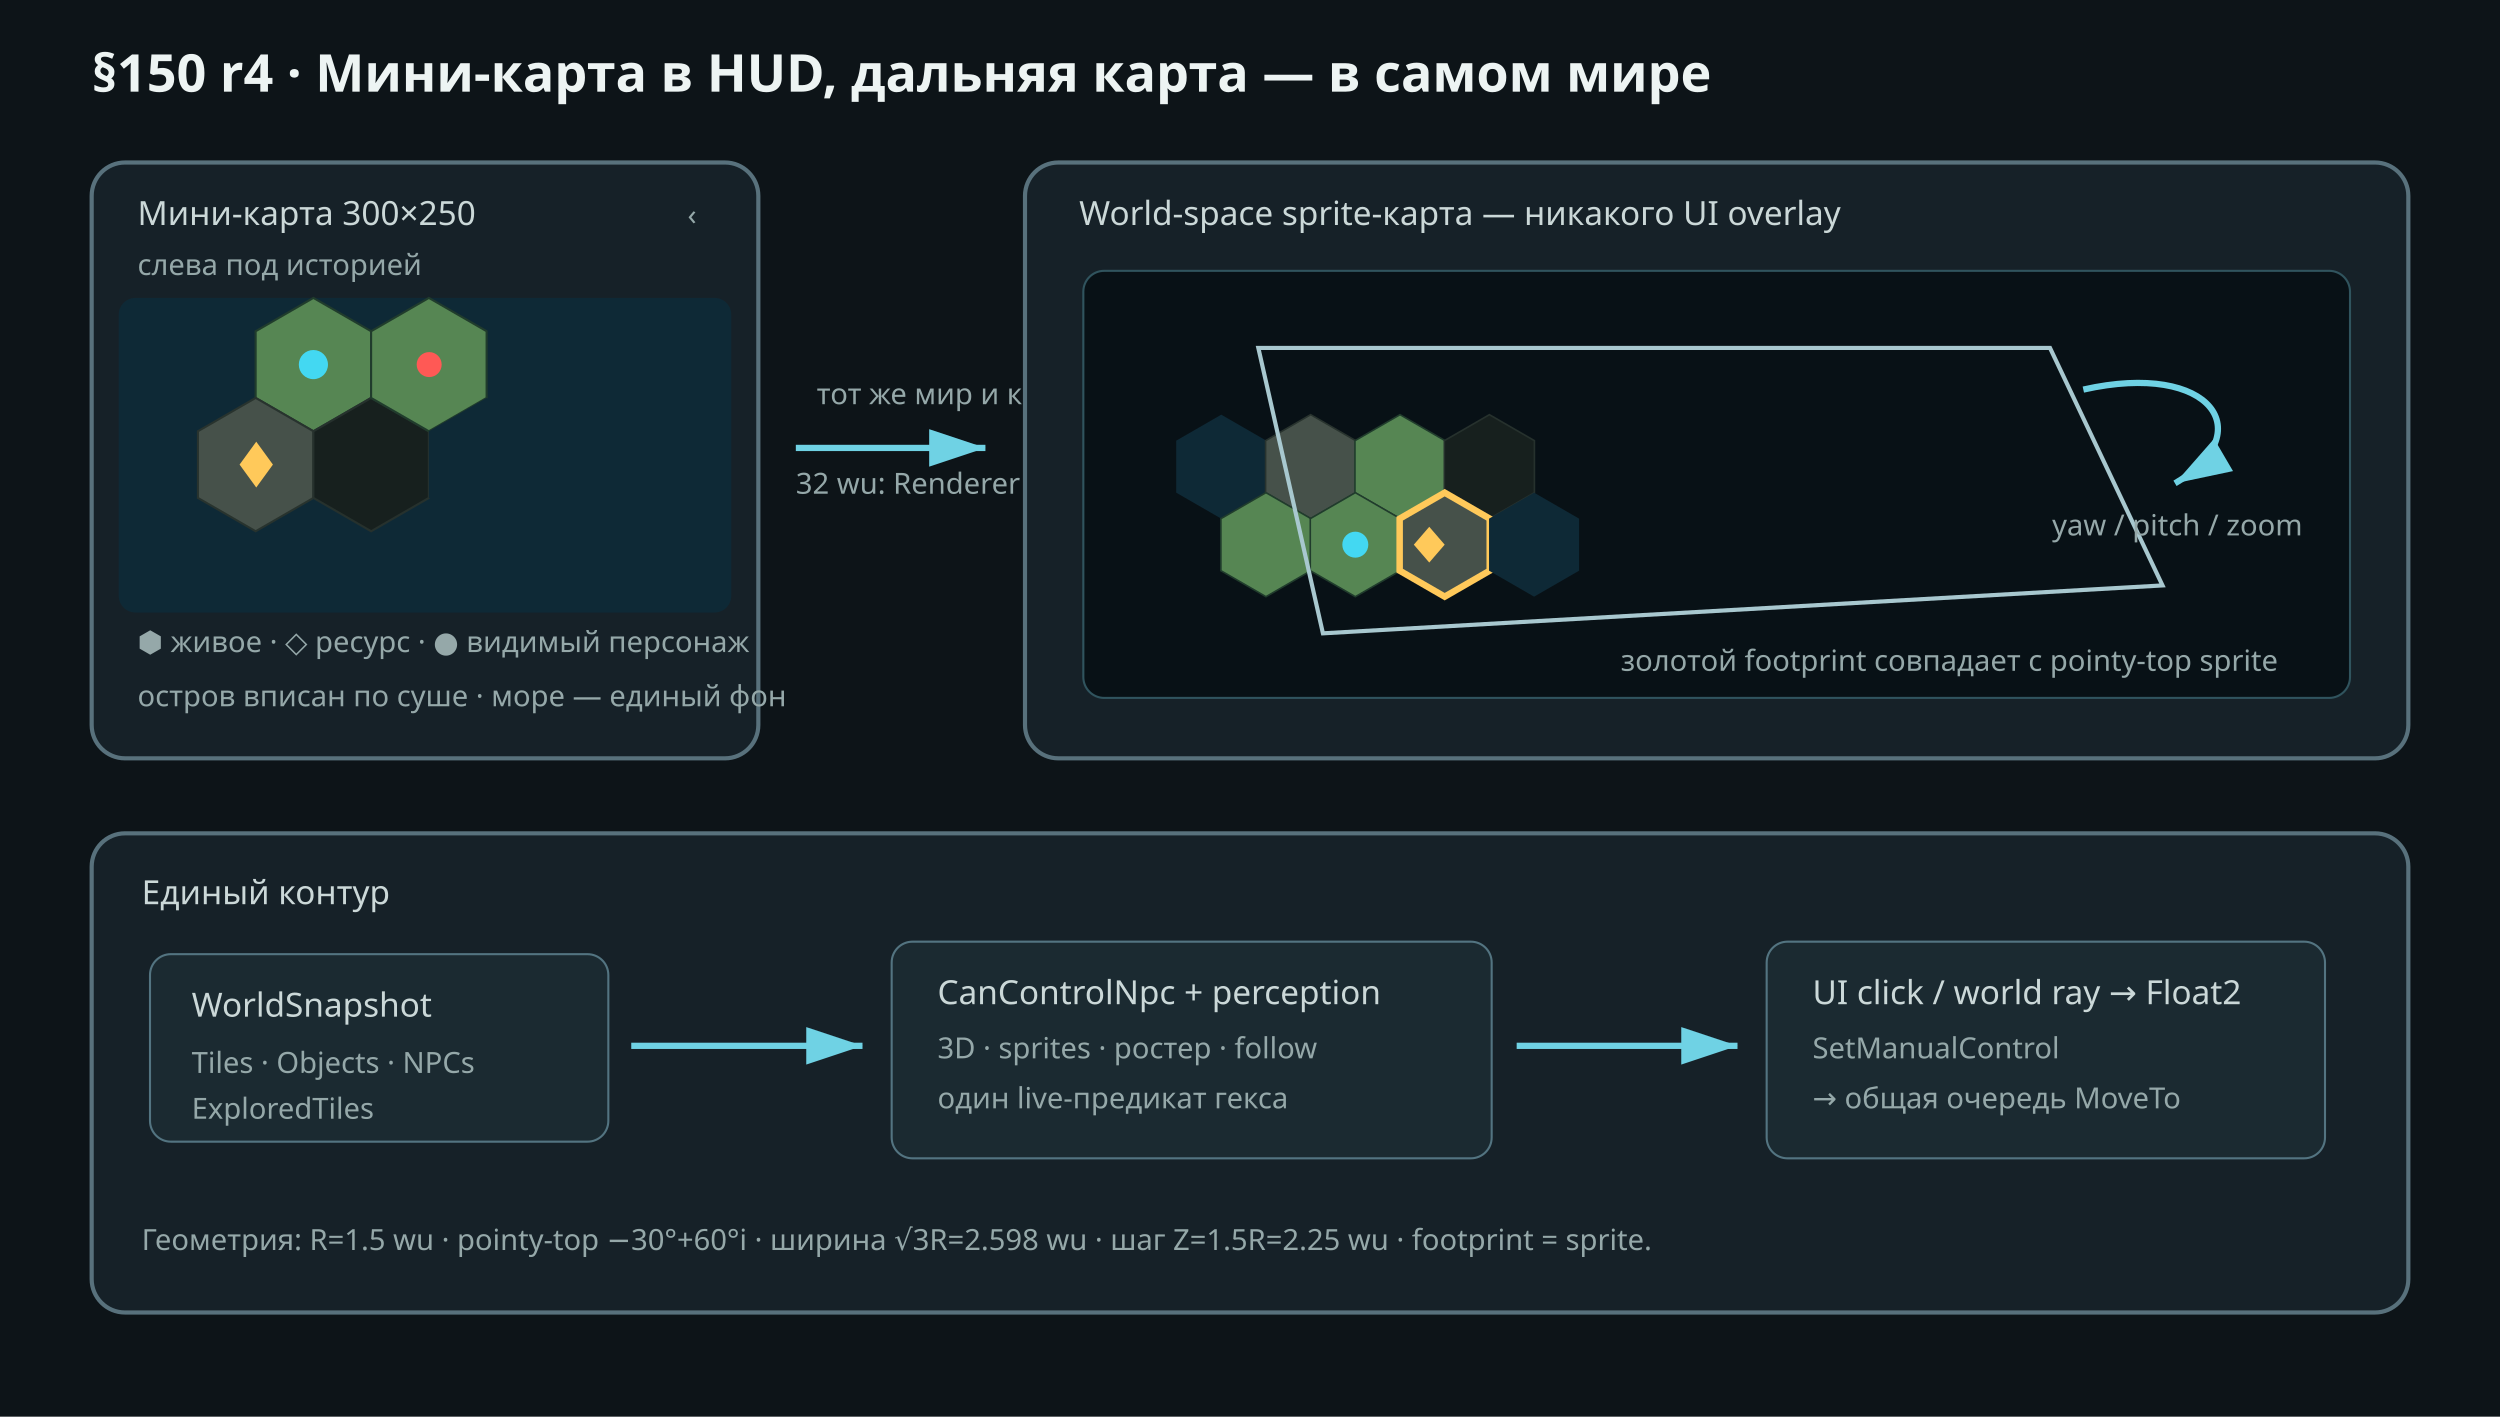
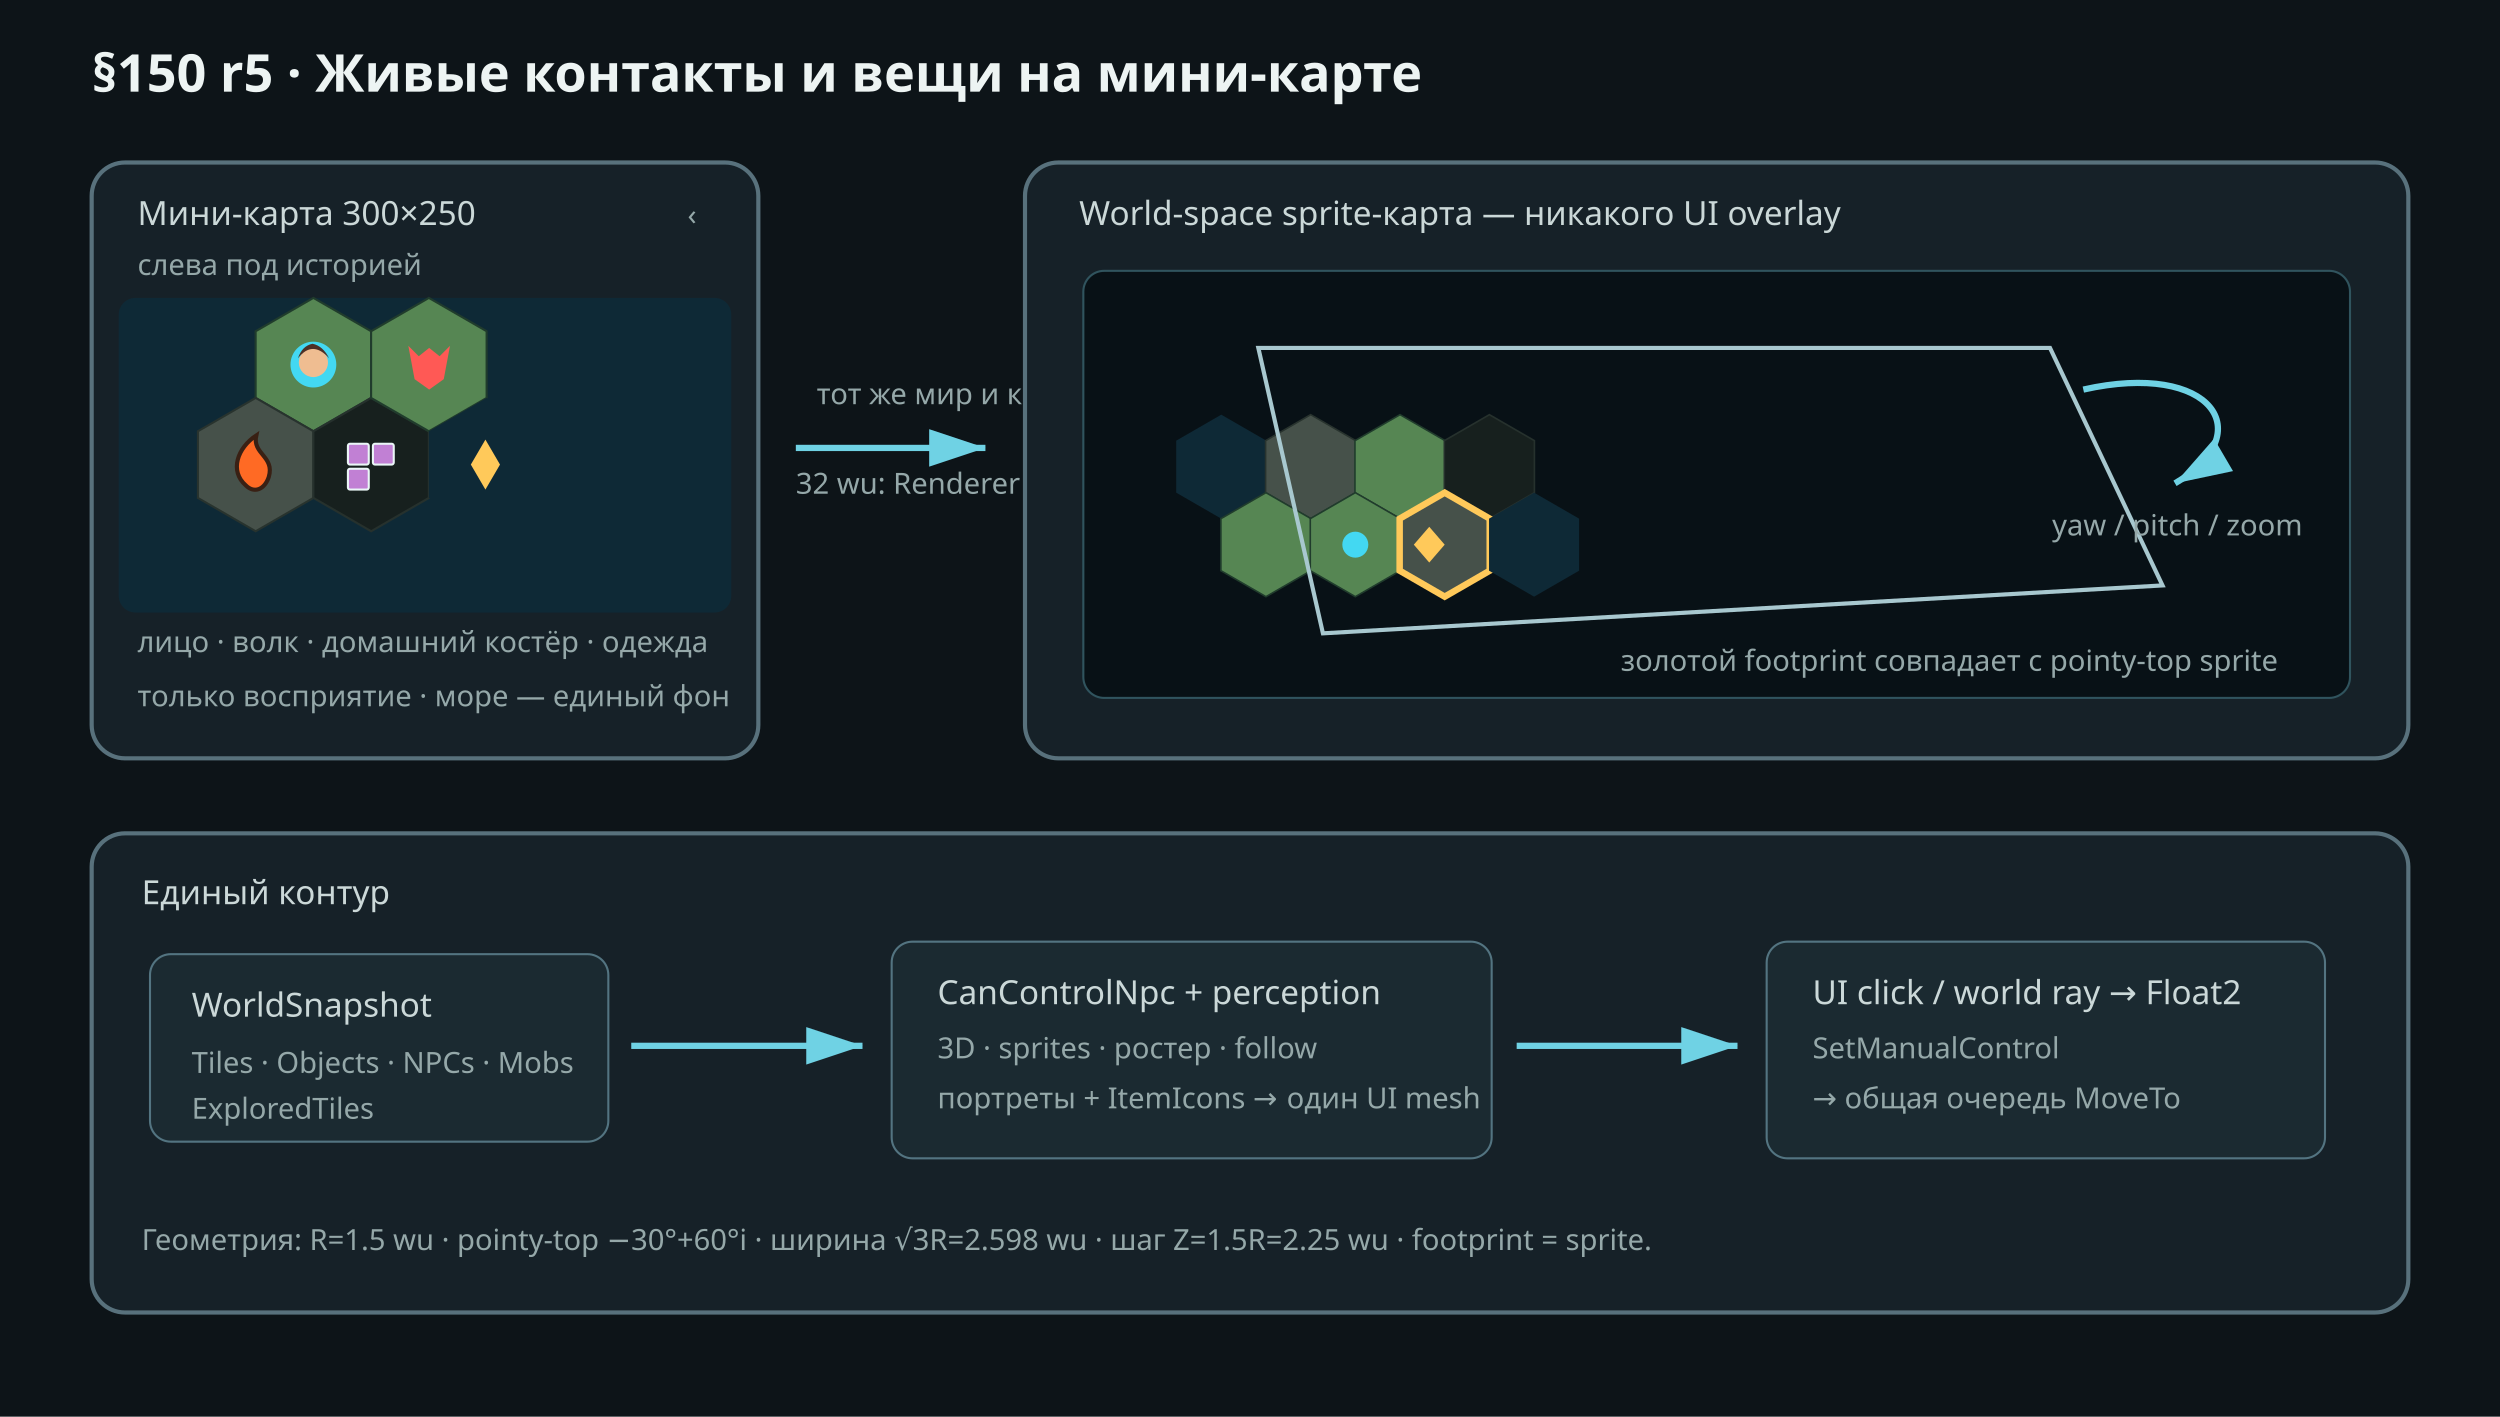
<svg xmlns="http://www.w3.org/2000/svg" width="1200" height="680" viewBox="0 0 1200 680">
  <defs>
    <style>
-       .bg{fill:#0d1418}.panel{fill:#162128;stroke:#58717c;stroke-width:2}.title{fill:#edf4f3;font:700 25px sans-serif}.label{fill:#cbd8d8;font:16px sans-serif}.small{fill:#95a8a9;font:14px sans-serif}.cyan{fill:#43d8f2}.gold{fill:#ffc95a}.red{fill:#ff5955}.arrow{stroke:#6fd2e4;stroke-width:3;fill:none;marker-end:url(#m)}.water{fill:#0e2936}.seen{fill:#568653;stroke:#203c2c}.memory{fill:#46514a;stroke:#28332e}.unknown{fill:#17201e;stroke:#26312d}.mapline{stroke:#a8c8cf;stroke-width:2;fill:none}.footprint{fill:none;stroke:#ffc95a;stroke-width:4}
+       .bg{fill:#0d1418}.panel{fill:#162128;stroke:#58717c;stroke-width:2}.title{fill:#edf4f3;font:700 25px sans-serif}.label{fill:#cbd8d8;font:16px sans-serif}.small{fill:#95a8a9;font:14px sans-serif}.cyan{fill:#43d8f2}.gold{fill:#ffc95a}.red{fill:#ff5955}.camp{fill:#ff6a24;stroke:#392014;stroke-width:2}.cloth{fill:#c180d4;stroke:#eaf6f7;stroke-width:1}.skin{fill:#efbd91}.hair{fill:#4d3027}.arrow{stroke:#6fd2e4;stroke-width:3;fill:none;marker-end:url(#m)}.water{fill:#0e2936}.seen{fill:#568653;stroke:#203c2c}.memory{fill:#46514a;stroke:#28332e}.unknown{fill:#17201e;stroke:#26312d}.mapline{stroke:#a8c8cf;stroke-width:2;fill:none}.footprint{fill:none;stroke:#ffc95a;stroke-width:4}
    </style>
    <marker id="m" markerWidth="10" markerHeight="10" refX="9" refY="3" orient="auto">
      <path d="M0,0 L9,3 L0,6 Z" fill="#6fd2e4" />
    </marker>
  </defs>
  <rect class="bg" width="1200" height="680" />
-   <text class="title" x="44" y="44">§150 r4 · Мини-карта в HUD, дальняя карта — в самом мире</text>
+   <text class="title" x="44" y="44">§150 r5 · Живые контакты и вещи на мини-карте</text>
  <rect class="panel" x="44" y="78" width="320" height="286" rx="16" />
  <rect class="water" x="57" y="143" width="294" height="151" rx="8" />
  <text class="label" x="66" y="108">Мини-карта 300×250</text>
  <text class="small" x="66" y="132">слева под историей</text>
  <text class="small" x="330" y="108">‹</text>
  <g transform="translate(95 175)">
    <path class="water" d="M27.713,16 L0,32 L-27.713,16 L-27.713,-16 L0,-32 L27.713,-16 Z" />
    <path class="seen" transform="translate(55.426 0)" d="M27.713,16 L0,32 L-27.713,16 L-27.713,-16 L0,-32 L27.713,-16 Z" />
    <path class="memory" transform="translate(27.713 48)" d="M27.713,16 L0,32 L-27.713,16 L-27.713,-16 L0,-32 L27.713,-16 Z" />
    <path class="unknown" transform="translate(83.139 48)" d="M27.713,16 L0,32 L-27.713,16 L-27.713,-16 L0,-32 L27.713,-16 Z" />
    <path class="seen" transform="translate(110.852 0)" d="M27.713,16 L0,32 L-27.713,16 L-27.713,-16 L0,-32 L27.713,-16 Z" />
    <path class="water" transform="translate(138.565 48)" d="M27.713,16 L0,32 L-27.713,16 L-27.713,-16 L0,-32 L27.713,-16 Z" />
-     <circle class="cyan" cx="55.426" cy="0" r="7" />
-     <circle class="red" cx="111" cy="0" r="6" />
-     <path class="gold" d="M28 37 L36 48 L28 59 L20 48 Z" />
+     <circle class="cyan" cx="55.426" cy="0" r="11" />
+     <circle class="skin" cx="55.426" cy="-1" r="7" />
+     <path class="hair" d="M48 -3 Q55 -12 63 -3 Q60 -9 55 -10 Q50 -9 48 -3 Z" />
+     <path class="red" d="M101 -9 L106 -4 L111 -8 L116 -4 L121 -9 L118 7 L111 12 L104 7 Z" />
+     <path class="camp" d="M23 58 C15 51 19 40 28 34 C26 43 37 44 34 54 C32 60 27 62 23 58 Z" />
+     <rect class="cloth" x="72" y="38" width="10" height="10" rx="1" />
+     <rect class="cloth" x="84" y="38" width="10" height="10" rx="1" />
+     <rect class="cloth" x="72" y="50" width="10" height="10" rx="1" />
+     <path class="gold" d="M138 36 L145 48 L138 60 L131 48 Z" />
  </g>
-   <text class="small" x="66" y="313">⬢ живое · ◇ ресурс · ● видимый персонаж</text>
-   <text class="small" x="66" y="339">остров вписан по суше · море — единый фон</text>
+   <text class="small" x="66" y="313">лицо · волк · домашний костёр · одежда</text>
+   <text class="small" x="66" y="339">только восприятие · море — единый фон</text>
  <path class="arrow" d="M382 215 C425 215 432 215 473 215" />
  <text class="small" x="392" y="194">тот же мир и камера</text>
  <text class="small" x="382" y="237">32 wu: Renderer → Sprite</text>
  <rect class="panel" x="492" y="78" width="664" height="286" rx="16" />
  <text class="label" x="518" y="108">World-space sprite-карта — никакого UI overlay</text>
  <rect x="520" y="130" width="608" height="205" rx="10" fill="#081116" stroke="#30545e" />
  <g transform="translate(672 224) scale(.78)">
    <path class="water" transform="translate(-110 0)" d="M27.713,16 L0,32 L-27.713,16 L-27.713,-16 L0,-32 L27.713,-16 Z" />
    <path class="memory" transform="translate(-55 0)" d="M27.713,16 L0,32 L-27.713,16 L-27.713,-16 L0,-32 L27.713,-16 Z" />
    <path class="seen" d="M27.713,16 L0,32 L-27.713,16 L-27.713,-16 L0,-32 L27.713,-16 Z" />
    <path class="unknown" transform="translate(55 0)" d="M27.713,16 L0,32 L-27.713,16 L-27.713,-16 L0,-32 L27.713,-16 Z" />
    <path class="seen" transform="translate(-82.5 48)" d="M27.713,16 L0,32 L-27.713,16 L-27.713,-16 L0,-32 L27.713,-16 Z" />
    <path class="seen" transform="translate(-27.5 48)" d="M27.713,16 L0,32 L-27.713,16 L-27.713,-16 L0,-32 L27.713,-16 Z" />
    <path class="memory" transform="translate(27.5 48)" d="M27.713,16 L0,32 L-27.713,16 L-27.713,-16 L0,-32 L27.713,-16 Z" />
    <path class="footprint" transform="translate(27.5 48)" d="M27.713,16 L0,32 L-27.713,16 L-27.713,-16 L0,-32 L27.713,-16 Z" />
    <path class="water" transform="translate(82.5 48)" d="M27.713,16 L0,32 L-27.713,16 L-27.713,-16 L0,-32 L27.713,-16 Z" />
    <circle class="cyan" cx="-27.5" cy="48" r="8" />
    <path class="gold" d="M18 37 L27.5 48 L18 59 L8.5 48 Z" />
  </g>
  <path class="mapline" d="M604 167 L984 167 L1038 281 L635 304 Z" />
  <path class="arrow" d="M1000 187 C1062 173 1085 208 1044 232" />
  <text class="small" x="985" y="257">yaw / pitch / zoom</text>
  <text class="small" x="778" y="322">золотой footprint совпадает с pointy-top sprite</text>
  <rect class="panel" x="44" y="400" width="1112" height="230" rx="16" />
  <text class="label" x="68" y="434">Единый контур</text>
  <rect x="72" y="458" width="220" height="90" rx="10" fill="#1b2a31" stroke="#537481" />
  <text class="label" x="92" y="488">WorldSnapshot</text>
-   <text class="small" x="92" y="515">Tiles · Objects · NPCs</text>
+   <text class="small" x="92" y="515">Tiles · Objects · NPCs · Mobs</text>
  <text class="small" x="92" y="537">ExploredTiles</text>
  <path class="arrow" d="M303 502 L414 502" />
  <rect x="428" y="452" width="288" height="104" rx="10" fill="#1b2a31" stroke="#537481" />
  <text class="label" x="450" y="482">CanControlNpc + perception</text>
  <text class="small" x="450" y="508">3D · sprites · ростер · follow</text>
-   <text class="small" x="450" y="532">один live-предикат гекса</text>
+   <text class="small" x="450" y="532">портреты + ItemIcons → один UI mesh</text>
  <path class="arrow" d="M728 502 L834 502" />
  <rect x="848" y="452" width="268" height="104" rx="10" fill="#1b2a31" stroke="#537481" />
  <text class="label" x="870" y="482">UI click / world ray → Float2</text>
  <text class="small" x="870" y="508">SetManualControl</text>
  <text class="small" x="870" y="532">→ общая очередь MoveTo</text>
  <text class="small" x="68" y="600">Геометрия: R=1.5 wu · pointy-top −30°+60°i · ширина √3R=2.598 wu · шаг Z=1.5R=2.25 wu · footprint = sprite.</text>
</svg>
